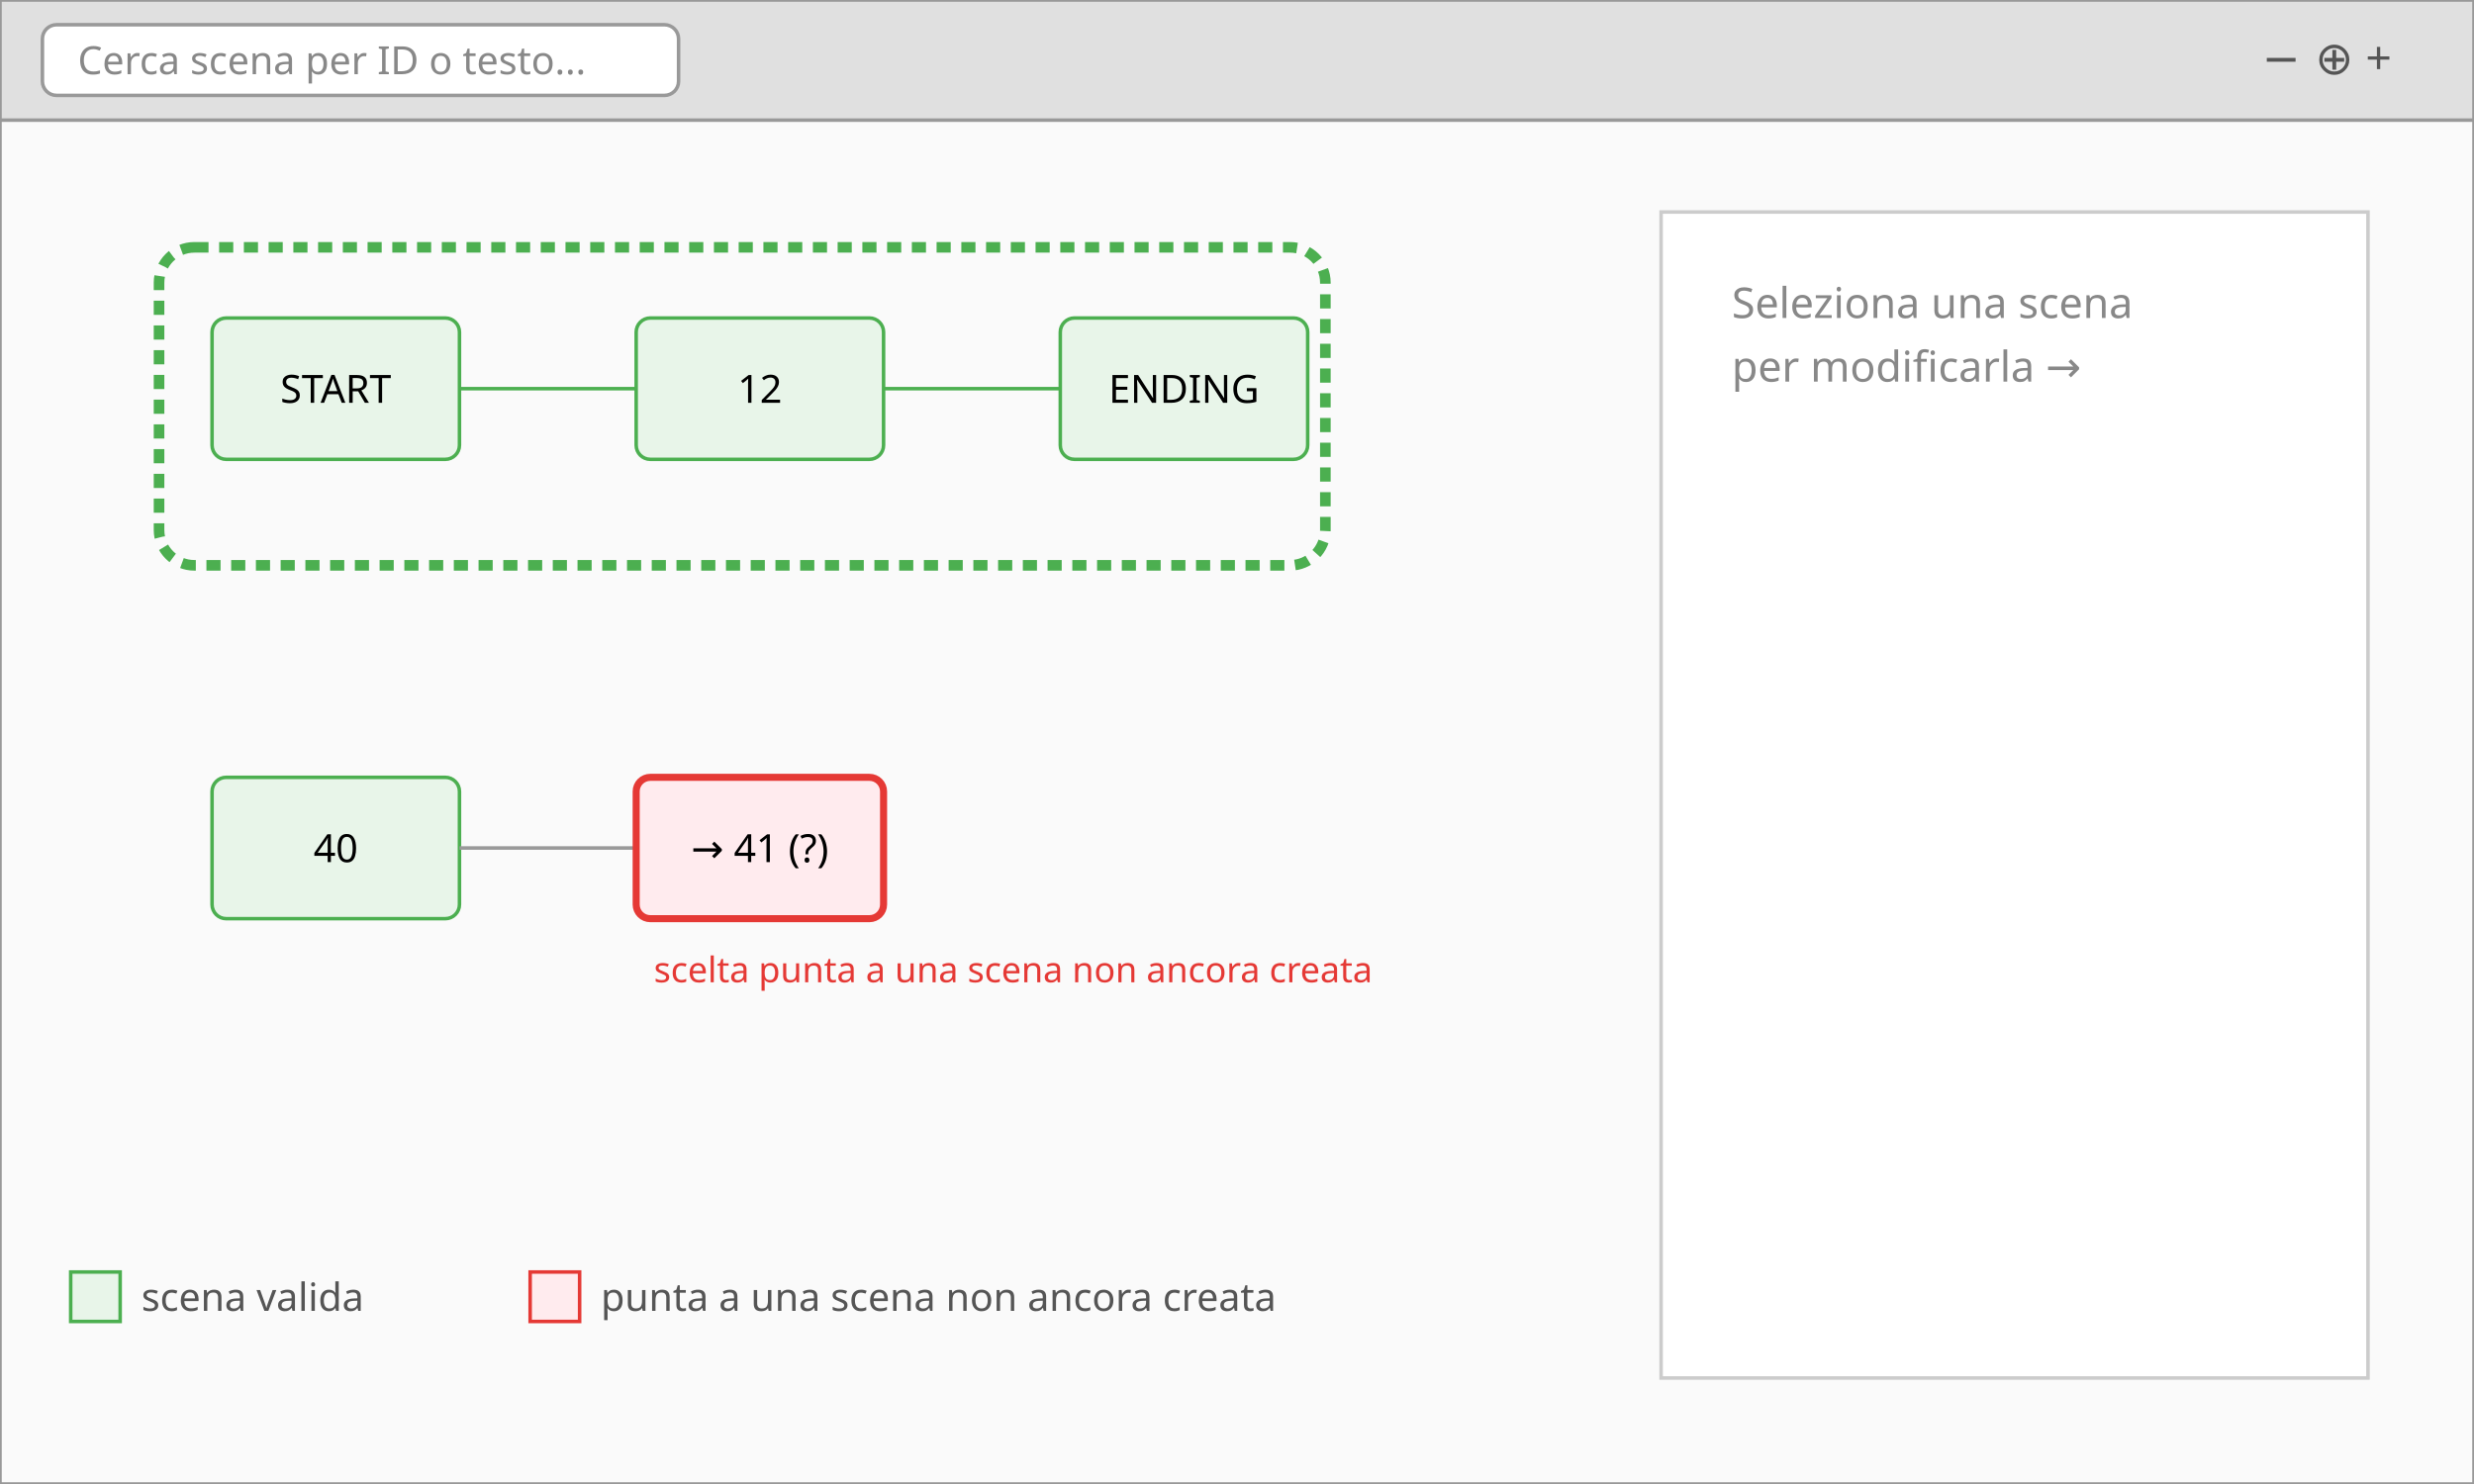
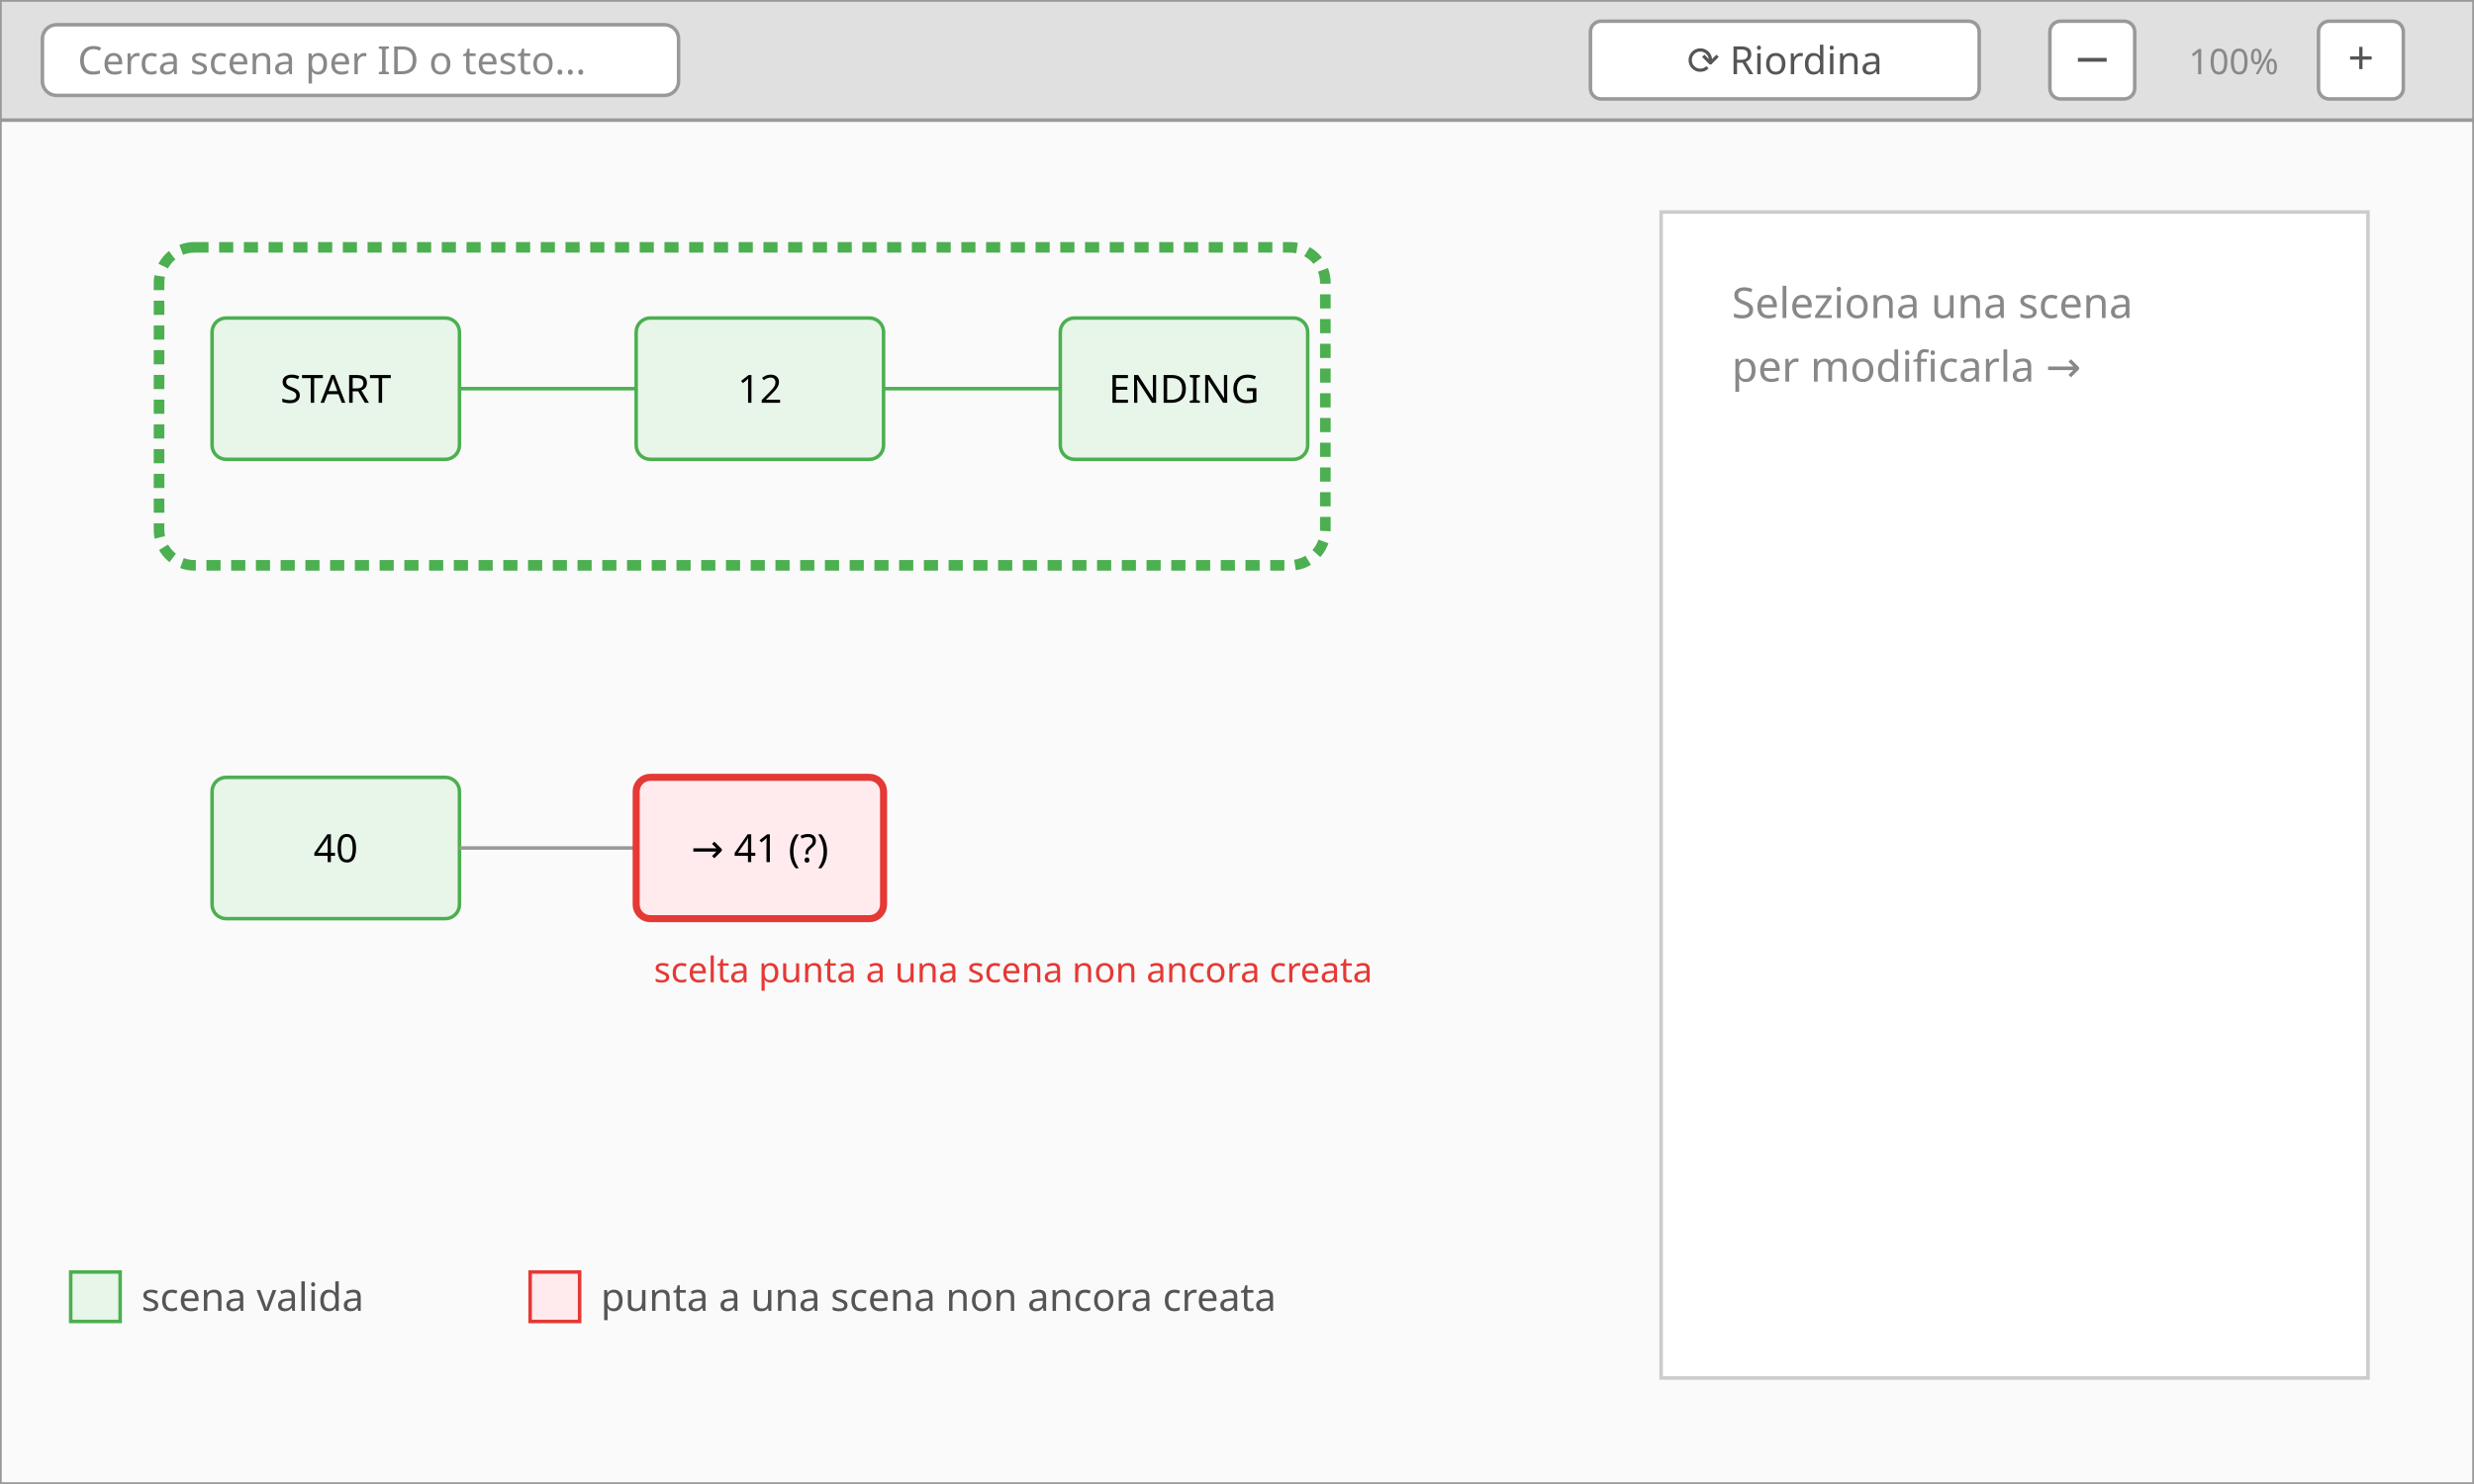
<svg xmlns="http://www.w3.org/2000/svg" viewBox="0 0 700 420" font-family="sans-serif">
  <rect x="0" y="0" width="700" height="420" fill="#fafafa" stroke="#999" />
  <rect x="0" y="0" width="700" height="34" fill="#e0e0e0" stroke="#999" />
  <rect x="12" y="7" width="180" height="20" rx="4" fill="#fff" stroke="#999" />
  <text x="22" y="21" font-size="11" fill="#888">Cerca scena per ID o testo...</text>
-   <text x="640" y="21" font-size="13" fill="#555">− ⊕ +</text>
+   <rect x="450" y="6" width="110" height="22" rx="3" fill="#fff" stroke="#999" />
+   <text x="505" y="21" font-size="11" text-anchor="middle" fill="#555">⟳ Riordina</text>
+   <rect x="580" y="6" width="24" height="22" rx="3" fill="#fff" stroke="#999" />
+   <text x="592" y="21" font-size="13" text-anchor="middle" fill="#555">−</text>
+   <text x="632" y="21" font-size="10" text-anchor="middle" fill="#888">100%</text>
+   <rect x="656" y="6" width="24" height="22" rx="3" fill="#fff" stroke="#999" />
+   <text x="668" y="21" font-size="13" text-anchor="middle" fill="#555">+</text>
  <rect x="45" y="70" width="330" height="90" rx="10" fill="none" stroke="#4CAF50" stroke-width="3" stroke-dasharray="4 3" />
  <rect x="60" y="90" width="70" height="40" rx="4" fill="#e8f5e9" stroke="#4CAF50" />
  <text x="95" y="114" font-size="11" text-anchor="middle">START</text>
  <line x1="130" y1="110" x2="180" y2="110" stroke="#4CAF50" />
  <rect x="180" y="90" width="70" height="40" rx="4" fill="#e8f5e9" stroke="#4CAF50" />
  <text x="215" y="114" font-size="11" text-anchor="middle">12</text>
  <line x1="250" y1="110" x2="300" y2="110" stroke="#4CAF50" />
  <rect x="300" y="90" width="70" height="40" rx="4" fill="#e8f5e9" stroke="#4CAF50" />
  <text x="335" y="114" font-size="11" text-anchor="middle">ENDING</text>
  <rect x="60" y="220" width="70" height="40" rx="4" fill="#e8f5e9" stroke="#4CAF50" />
  <text x="95" y="244" font-size="11" text-anchor="middle">40</text>
  <line x1="130" y1="240" x2="180" y2="240" stroke="#999" />
  <rect x="180" y="220" width="70" height="40" rx="4" fill="#ffebee" stroke="#e53935" stroke-width="2" />
  <text x="215" y="244" font-size="11" text-anchor="middle">→ 41 (?)</text>
  <text x="185" y="278" font-size="10" fill="#e53935">scelta punta a una scena non ancora creata</text>
  <rect x="470" y="60" width="200" height="330" fill="#fff" stroke="#ccc" />
  <text x="490" y="90" font-size="12" fill="#888">Seleziona una scena</text>
  <text x="490" y="108" font-size="12" fill="#888">per modificarla →</text>
  <rect x="20" y="360" width="14" height="14" fill="#e8f5e9" stroke="#4CAF50" />
  <text x="40" y="371" font-size="11" fill="#555">scena valida</text>
  <rect x="150" y="360" width="14" height="14" fill="#ffebee" stroke="#e53935" />
  <text x="170" y="371" font-size="11" fill="#555">punta a una scena non ancora creata</text>
</svg>
